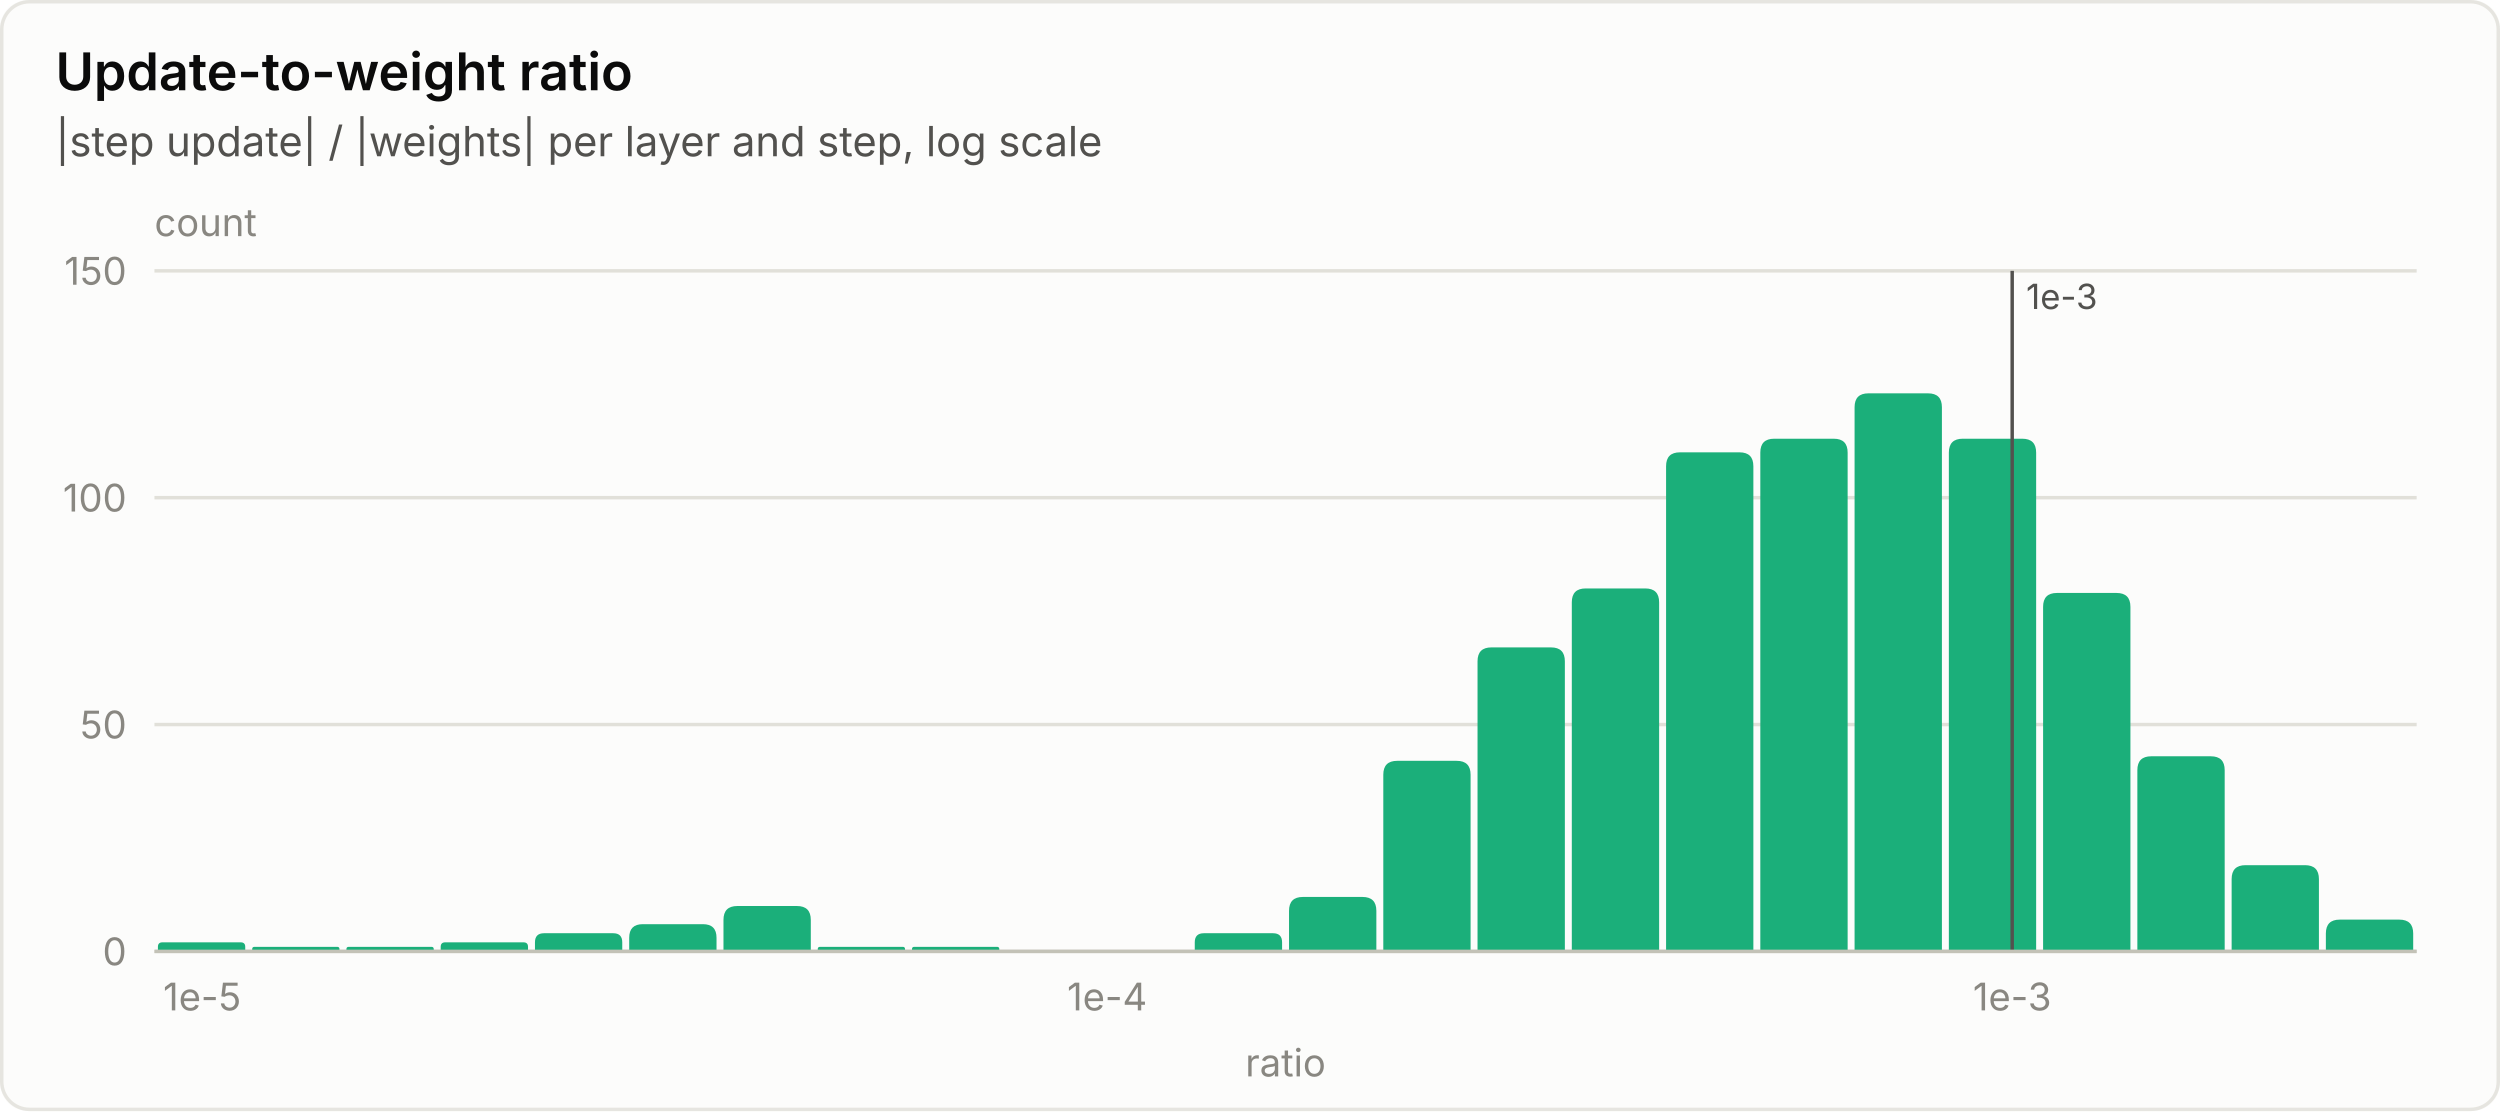
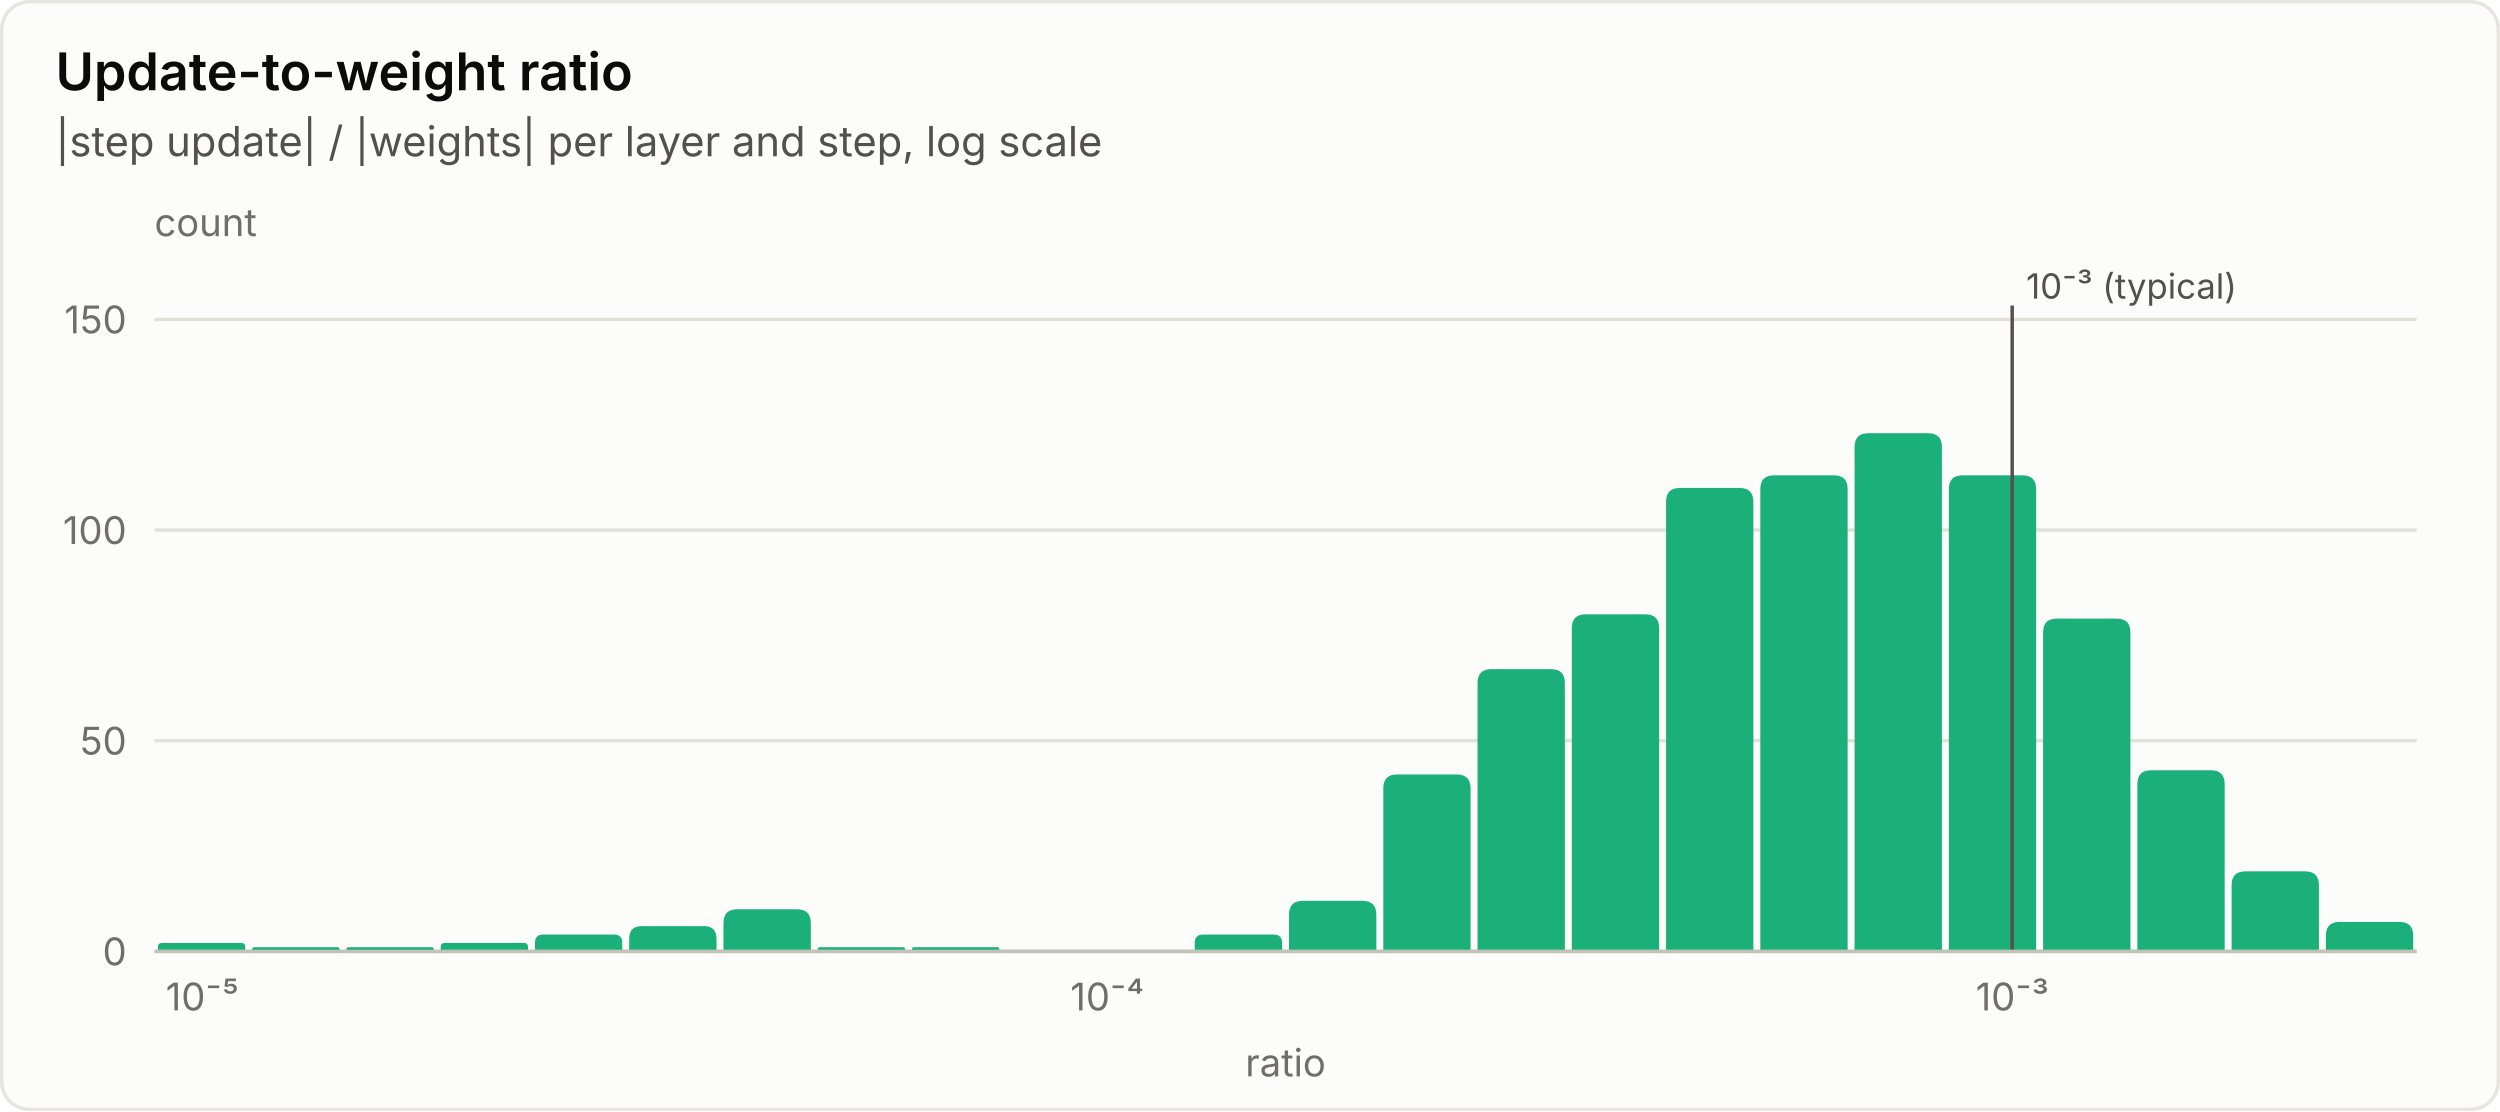
<svg xmlns="http://www.w3.org/2000/svg" width="720" height="320" viewBox="0 0 720 320" role="img" aria-labelledby="training-update_hist-title training-update_hist-desc">
-   <style>text{font-family:system-ui,-apple-system,'Segoe UI',sans-serif}.line{fill:none;stroke-width:2;stroke-linejoin:round;stroke-linecap:round}.bg{fill:#fcfcfb}.frame{fill:none;stroke:#e6e5e0}.t1{fill:#0b0b0b}.t2{fill:#52514e}.t3{fill:#898781}.grid{stroke:#e1e0d9}.axis{stroke:#c3c2b7}.ref{stroke:#52514e}.band{fill:#f0efec}.ring{stroke:#fcfcfb}.gap{stroke:#fcfcfb}.qx{fill:#f0efec}.fn{fill:#a3a29c}.sn{stroke:#a3a29c}.f0{fill:#2a78d6}.s0{stroke:#2a78d6}.f1{fill:#eb6834}.s1{stroke:#eb6834}.f2{fill:#1baf7a}.s2{stroke:#1baf7a}.f3{fill:#eda100}.s3{stroke:#eda100}.f4{fill:#e87ba4}.s4{stroke:#e87ba4}.f5{fill:#008300}.s5{stroke:#008300}.f6{fill:#6250d6}.s6{stroke:#6250d6}.f7{fill:#e34948}.s7{stroke:#e34948}.q0{fill:#cde2fb}.q1{fill:#b7d3f6}.q2{fill:#9ec5f4}.q3{fill:#86b6ef}.q4{fill:#6da7ec}.q5{fill:#5598e7}.q6{fill:#3987e5}.q7{fill:#2a78d6}.q8{fill:#256abf}.q9{fill:#1c5cab}.q10{fill:#184f95}.q11{fill:#104281}.q12{fill:#0d366b}.fgood{fill:#0ca30c}.sgood{stroke:#0ca30c}.fwarn{fill:#fab219}.swarn{stroke:#fab219}.fserious{fill:#ec835a}.sserious{stroke:#ec835a}.fcrit{fill:#d03b3b}.scrit{stroke:#d03b3b}@media (prefers-color-scheme:dark){.bg{fill:#1a1a19}.frame{fill:none;stroke:#2c2c2a}.t1{fill:#f0efec}.t2{fill:#c3c2b7}.t3{fill:#898781}.grid{stroke:#2c2c2a}.axis{stroke:#383835}.ref{stroke:#c3c2b7}.band{fill:#242423}.ring{stroke:#1a1a19}.gap{stroke:#1a1a19}.qx{fill:#242423}.fn{fill:#6f6e69}.sn{stroke:#6f6e69}.f0{fill:#3987e5}.s0{stroke:#3987e5}.f1{fill:#d95926}.s1{stroke:#d95926}.f2{fill:#199e70}.s2{stroke:#199e70}.f3{fill:#c98500}.s3{stroke:#c98500}.f4{fill:#d55181}.s4{stroke:#d55181}.f5{fill:#008300}.s5{stroke:#008300}.f6{fill:#9085e9}.s6{stroke:#9085e9}.f7{fill:#e66767}.s7{stroke:#e66767}.q0{fill:#0d366b}.q1{fill:#104281}.q2{fill:#184f95}.q3{fill:#1c5cab}.q4{fill:#256abf}.q5{fill:#2a78d6}.q6{fill:#3987e5}.q7{fill:#5598e7}.q8{fill:#6da7ec}.q9{fill:#86b6ef}.q10{fill:#9ec5f4}.q11{fill:#b7d3f6}.q12{fill:#cde2fb}}</style>
+   <style>text{font-family:system-ui,-apple-system,'Segoe UI',sans-serif}.line{fill:none;stroke-width:2;stroke-linejoin:round;stroke-linecap:round}.bg{fill:#fcfcfb}.frame{fill:none;stroke:#e6e5e0}.t1{fill:#0b0b0b}.t2{fill:#52514e}.t3{fill:#6f6e69}.grid{stroke:#e1e0d9}.axis{stroke:#c3c2b7}.ref{stroke:#52514e}.band{fill:#f0efec}.ring{stroke:#fcfcfb}.gap{stroke:#fcfcfb}.qx{fill:#f0efec}.qz{fill:#fcfcfb;stroke:#52514e}.emph{stroke:#52514e}.fn{fill:#a3a29c}.sn{stroke:#a3a29c}.f0{fill:#2a78d6}.s0{stroke:#2a78d6}.f1{fill:#eb6834}.s1{stroke:#eb6834}.f2{fill:#1baf7a}.s2{stroke:#1baf7a}.f3{fill:#eda100}.s3{stroke:#eda100}.f4{fill:#e87ba4}.s4{stroke:#e87ba4}.f5{fill:#008300}.s5{stroke:#008300}.f6{fill:#6250d6}.s6{stroke:#6250d6}.f7{fill:#e34948}.s7{stroke:#e34948}.q0{fill:#cde2fb}.q1{fill:#b7d3f6}.q2{fill:#9ec5f4}.q3{fill:#86b6ef}.q4{fill:#6da7ec}.q5{fill:#5598e7}.q6{fill:#3987e5}.q7{fill:#2a78d6}.q8{fill:#256abf}.q9{fill:#1c5cab}.q10{fill:#184f95}.q11{fill:#104281}.q12{fill:#0d366b}.fgood{fill:#0ca30c}.sgood{stroke:#0ca30c}.fwarn{fill:#fab219}.swarn{stroke:#fab219}.fserious{fill:#ec835a}.sserious{stroke:#ec835a}.fcrit{fill:#d03b3b}.scrit{stroke:#d03b3b}@media (prefers-color-scheme:dark){.bg{fill:#1a1a19}.frame{fill:none;stroke:#2c2c2a}.t1{fill:#f0efec}.t2{fill:#c3c2b7}.t3{fill:#898781}.grid{stroke:#2c2c2a}.axis{stroke:#383835}.ref{stroke:#c3c2b7}.band{fill:#242423}.ring{stroke:#1a1a19}.gap{stroke:#1a1a19}.qx{fill:#242423}.qz{fill:#1a1a19;stroke:#c3c2b7}.emph{stroke:#c3c2b7}.fn{fill:#6f6e69}.sn{stroke:#6f6e69}.f0{fill:#3987e5}.s0{stroke:#3987e5}.f1{fill:#d95926}.s1{stroke:#d95926}.f2{fill:#199e70}.s2{stroke:#199e70}.f3{fill:#c98500}.s3{stroke:#c98500}.f4{fill:#d55181}.s4{stroke:#d55181}.f5{fill:#008300}.s5{stroke:#008300}.f6{fill:#9085e9}.s6{stroke:#9085e9}.f7{fill:#e66767}.s7{stroke:#e66767}.q0{fill:#0d366b}.q1{fill:#104281}.q2{fill:#184f95}.q3{fill:#1c5cab}.q4{fill:#256abf}.q5{fill:#2a78d6}.q6{fill:#3987e5}.q7{fill:#5598e7}.q8{fill:#6da7ec}.q9{fill:#86b6ef}.q10{fill:#9ec5f4}.q11{fill:#b7d3f6}.q12{fill:#cde2fb}}</style>
  <rect class="bg" x="0" y="0" width="720" height="320" rx="8" />
  <rect class="frame" x="0.5" y="0.5" width="719" height="319" rx="8" />
  <text class="t1" x="16" y="26" font-size="15" font-weight="600">Update-to-weight ratio</text>
  <text class="t2" x="16" y="45" font-size="12">|step update| / |weights| per layer and step, log scale</text>
  <line class="grid" x1="44.48" y1="274" x2="696" y2="274" stroke-width="1" />
  <text class="t3" x="36.48" y="278" font-size="11" text-anchor="end">0</text>
-   <line class="grid" x1="44.48" y1="208.67" x2="696" y2="208.67" stroke-width="1" />
-   <text class="t3" x="36.48" y="212.67" font-size="11" text-anchor="end">50</text>
-   <line class="grid" x1="44.48" y1="143.33" x2="696" y2="143.33" stroke-width="1" />
-   <text class="t3" x="36.48" y="147.33" font-size="11" text-anchor="end">100</text>
-   <line class="grid" x1="44.48" y1="78" x2="696" y2="78" stroke-width="1" />
-   <text class="t3" x="36.48" y="82" font-size="11" text-anchor="end">150</text>
-   <text class="t3" x="58.22" y="291" font-size="11" text-anchor="middle">1e-5</text>
-   <text class="t3" x="318.86" y="291" font-size="11" text-anchor="middle">1e-4</text>
-   <text class="t3" x="579.51" y="291" font-size="11" text-anchor="middle">1e-3</text>
+   <line class="grid" x1="44.48" y1="213.33" x2="696" y2="213.33" stroke-width="1" />
+   <text class="t3" x="36.48" y="217.33" font-size="11" text-anchor="end">50</text>
+   <line class="grid" x1="44.48" y1="152.67" x2="696" y2="152.67" stroke-width="1" />
+   <text class="t3" x="36.48" y="156.67" font-size="11" text-anchor="end">100</text>
+   <line class="grid" x1="44.48" y1="92" x2="696" y2="92" stroke-width="1" />
+   <text class="t3" x="36.48" y="96" font-size="11" text-anchor="end">150</text>
+   <text class="t3" x="58.22" y="291" font-size="11" text-anchor="middle">10⁻⁵</text>
+   <text class="t3" x="318.86" y="291" font-size="11" text-anchor="middle">10⁻⁴</text>
+   <text class="t3" x="579.51" y="291" font-size="11" text-anchor="middle">10⁻³</text>
  <text class="t3" x="44.48" y="68" font-size="11" text-anchor="start">count</text>
  <text class="t3" x="370.24" y="310" font-size="11" text-anchor="middle">ratio</text>
-   <path class="f2" d="M45.48 274V272.69Q45.48 271.39 46.79 271.39H69.32Q70.63 271.39 70.63 272.69V274Z" />
-   <path class="f2" d="M72.63 274V273.35Q72.63 272.69 73.28 272.69H97.12Q97.77 272.69 97.77 273.35V274Z" />
-   <path class="f2" d="M99.77 274V273.35Q99.77 272.69 100.43 272.69H124.27Q124.92 272.69 124.92 273.35V274Z" />
-   <path class="f2" d="M126.92 274V272.69Q126.92 271.39 128.23 271.39H150.76Q152.07 271.39 152.07 272.69V274Z" />
-   <path class="f2" d="M154.07 274V271.39Q154.07 268.77 156.68 268.77H176.6Q179.21 268.77 179.21 271.39V274Z" />
-   <path class="f2" d="M181.21 274V270.08Q181.21 266.16 185.13 266.16H202.44Q206.36 266.16 206.36 270.08V274Z" />
-   <path class="f2" d="M208.36 274V264.93Q208.36 260.93 212.36 260.93H229.51Q233.51 260.93 233.51 264.93V274Z" />
-   <path class="f2" d="M235.51 274V273.35Q235.51 272.69 236.16 272.69H260Q260.65 272.69 260.65 273.35V274Z" />
-   <path class="f2" d="M262.65 274V273.35Q262.65 272.69 263.31 272.69H287.15Q287.8 272.69 287.8 273.35V274Z" />
-   <path class="f2" d="M344.09 274V271.39Q344.09 268.77 346.71 268.77H366.63Q369.24 268.77 369.24 271.39V274Z" />
-   <path class="f2" d="M371.24 274V262.32Q371.24 258.32 375.24 258.32H392.39Q396.39 258.32 396.39 262.32V274Z" />
-   <path class="f2" d="M398.39 274V223.12Q398.39 219.12 402.39 219.12H419.53Q423.53 219.12 423.53 223.12V274Z" />
-   <path class="f2" d="M425.53 274V190.45Q425.53 186.45 429.53 186.45H446.68Q450.68 186.45 450.68 190.45V274Z" />
-   <path class="f2" d="M452.68 274V173.47Q452.68 169.47 456.68 169.47H473.83Q477.83 169.47 477.83 173.47V274Z" />
-   <path class="f2" d="M479.83 274V134.27Q479.83 130.27 483.83 130.27H500.97Q504.97 130.27 504.97 134.27V274Z" />
-   <path class="f2" d="M506.97 274V130.35Q506.97 126.35 510.97 126.35H528.12Q532.12 126.35 532.12 130.35V274Z" />
-   <path class="f2" d="M534.12 274V117.28Q534.12 113.28 538.12 113.28H555.27Q559.27 113.28 559.27 117.28V274Z" />
-   <path class="f2" d="M561.27 274V130.35Q561.27 126.35 565.27 126.35H582.41Q586.41 126.35 586.41 130.35V274Z" />
-   <path class="f2" d="M588.41 274V174.77Q588.41 170.77 592.41 170.77H609.56Q613.56 170.77 613.56 174.77V274Z" />
-   <path class="f2" d="M615.56 274V221.81Q615.56 217.81 619.56 217.81H636.71Q640.71 217.81 640.71 221.81V274Z" />
-   <path class="f2" d="M642.71 274V253.17Q642.71 249.17 646.71 249.17H663.85Q667.85 249.17 667.85 253.17V274Z" />
-   <path class="f2" d="M669.85 274V268.85Q669.85 264.85 673.85 264.85H691Q695 264.85 695 268.85V274Z" />
-   <line class="ref" x1="579.51" y1="78" x2="579.51" y2="274" stroke-width="1" />
-   <text class="t2" x="583.51" y="89" font-size="10">1e-3</text>
+   <path class="f2" d="M45.48 274V272.79Q45.48 271.57 46.69 271.57H69.41Q70.63 271.57 70.63 272.79V274Z" />
+   <path class="f2" d="M72.63 274V273.39Q72.63 272.79 73.23 272.79H97.17Q97.77 272.79 97.77 273.39V274Z" />
+   <path class="f2" d="M99.77 274V273.39Q99.77 272.79 100.38 272.79H124.31Q124.92 272.79 124.92 273.39V274Z" />
+   <path class="f2" d="M126.92 274V272.79Q126.92 271.57 128.13 271.57H150.85Q152.07 271.57 152.07 272.79V274Z" />
+   <path class="f2" d="M154.07 274V271.57Q154.07 269.15 156.49 269.15H176.79Q179.21 269.15 179.21 271.57V274Z" />
+   <path class="f2" d="M181.21 274V270.36Q181.21 266.72 184.85 266.72H202.72Q206.36 266.72 206.36 270.36V274Z" />
+   <path class="f2" d="M208.36 274V265.87Q208.36 261.87 212.36 261.87H229.51Q233.51 261.87 233.51 265.87V274Z" />
+   <path class="f2" d="M235.51 274V273.39Q235.51 272.79 236.11 272.79H260.05Q260.65 272.79 260.65 273.39V274Z" />
+   <path class="f2" d="M262.65 274V273.39Q262.65 272.79 263.26 272.79H287.19Q287.8 272.79 287.8 273.39V274Z" />
+   <path class="f2" d="M344.09 274V271.57Q344.09 269.15 346.52 269.15H366.81Q369.24 269.15 369.24 271.57V274Z" />
+   <path class="f2" d="M371.24 274V263.44Q371.24 259.44 375.24 259.44H392.39Q396.39 259.44 396.39 263.44V274Z" />
+   <path class="f2" d="M398.39 274V227.04Q398.39 223.04 402.39 223.04H419.53Q423.53 223.04 423.53 227.04V274Z" />
+   <path class="f2" d="M425.53 274V196.71Q425.53 192.71 429.53 192.71H446.68Q450.68 192.71 450.68 196.71V274Z" />
+   <path class="f2" d="M452.68 274V180.93Q452.68 176.93 456.68 176.93H473.83Q477.83 176.93 477.83 180.93V274Z" />
+   <path class="f2" d="M479.83 274V144.53Q479.83 140.53 483.83 140.53H500.97Q504.97 140.53 504.97 144.53V274Z" />
+   <path class="f2" d="M506.97 274V140.89Q506.97 136.89 510.97 136.89H528.12Q532.12 136.89 532.12 140.89V274Z" />
+   <path class="f2" d="M534.12 274V128.76Q534.12 124.76 538.12 124.76H555.27Q559.27 124.76 559.27 128.76V274Z" />
+   <path class="f2" d="M561.27 274V140.89Q561.27 136.89 565.27 136.89H582.41Q586.41 136.89 586.41 140.89V274Z" />
+   <path class="f2" d="M588.41 274V182.15Q588.41 178.15 592.41 178.15H609.56Q613.56 178.15 613.56 182.15V274Z" />
+   <path class="f2" d="M615.56 274V225.83Q615.56 221.83 619.56 221.83H636.71Q640.71 221.83 640.71 225.83V274Z" />
+   <path class="f2" d="M642.71 274V254.95Q642.71 250.95 646.71 250.95H663.85Q667.85 250.95 667.85 254.95V274Z" />
+   <path class="f2" d="M669.85 274V269.51Q669.85 265.51 673.85 265.51H691Q695 265.51 695 269.51V274Z" />
+   <line class="ref" x1="579.51" y1="88" x2="579.51" y2="274" stroke-width="1" />
+   <text class="t2" x="583.51" y="86" font-size="10" text-anchor="start">10⁻³ (typical)</text>
  <line class="axis" x1="44.48" y1="274" x2="696" y2="274" stroke-width="1" />
</svg>
